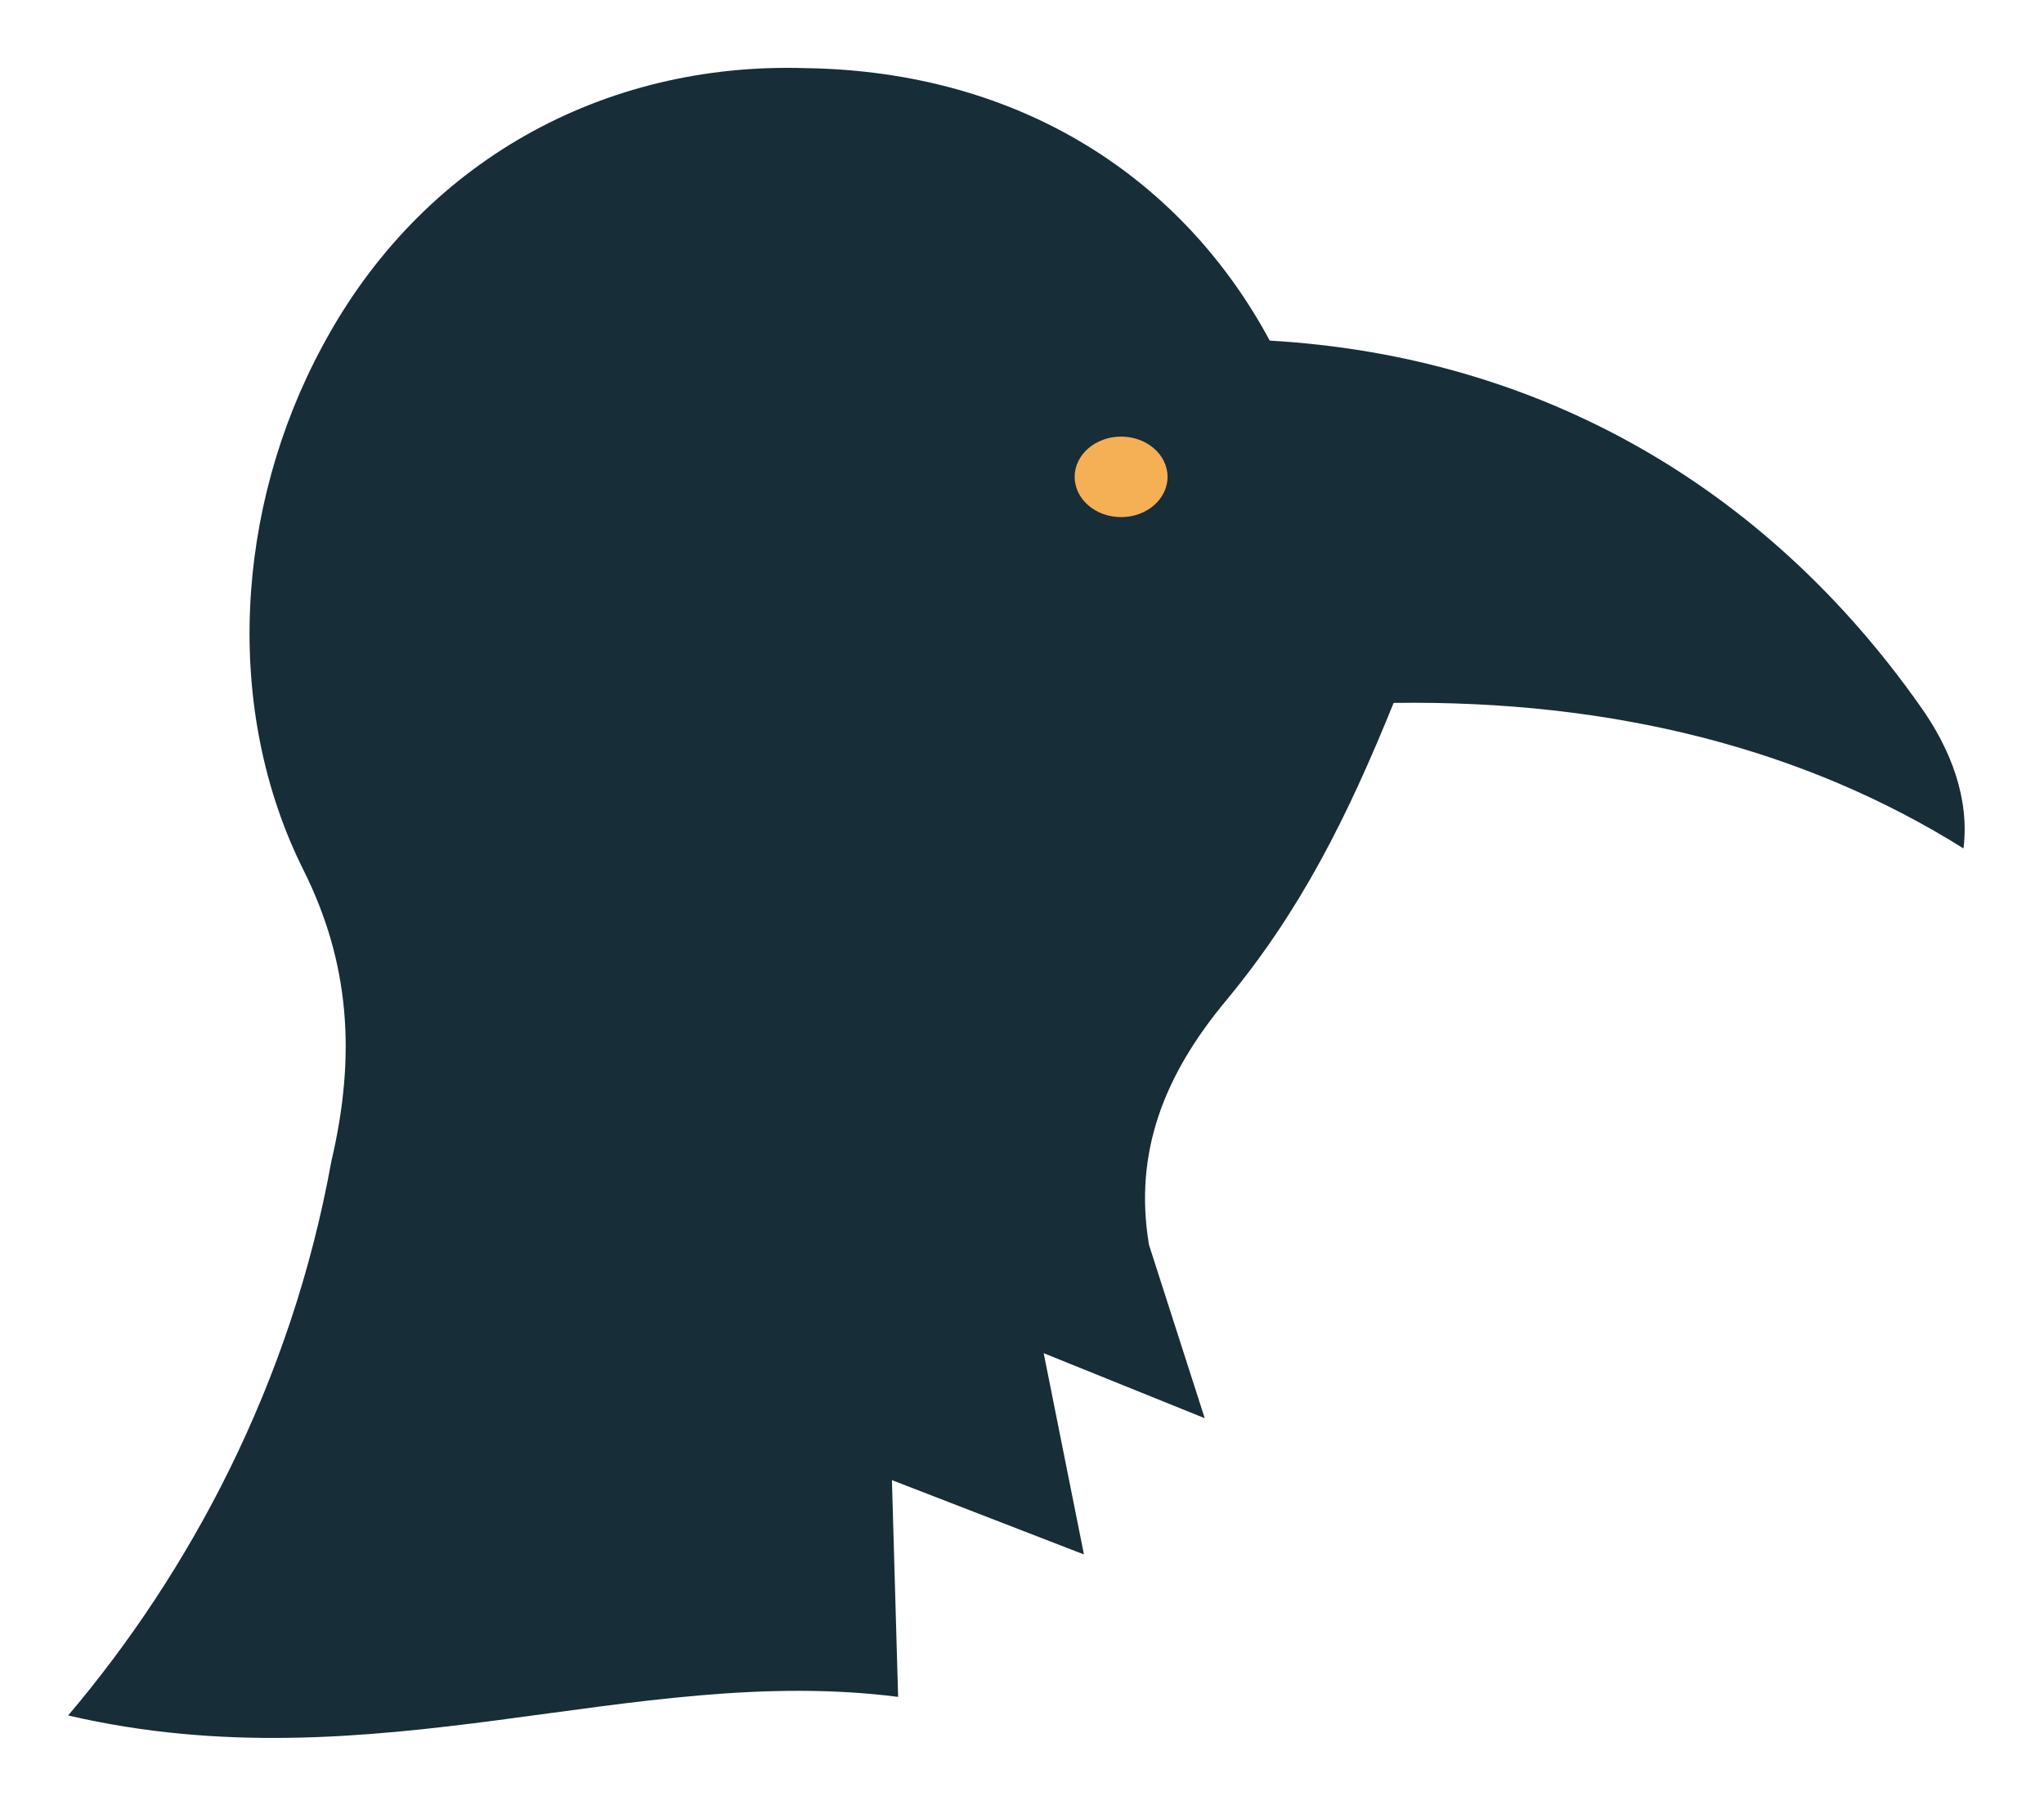
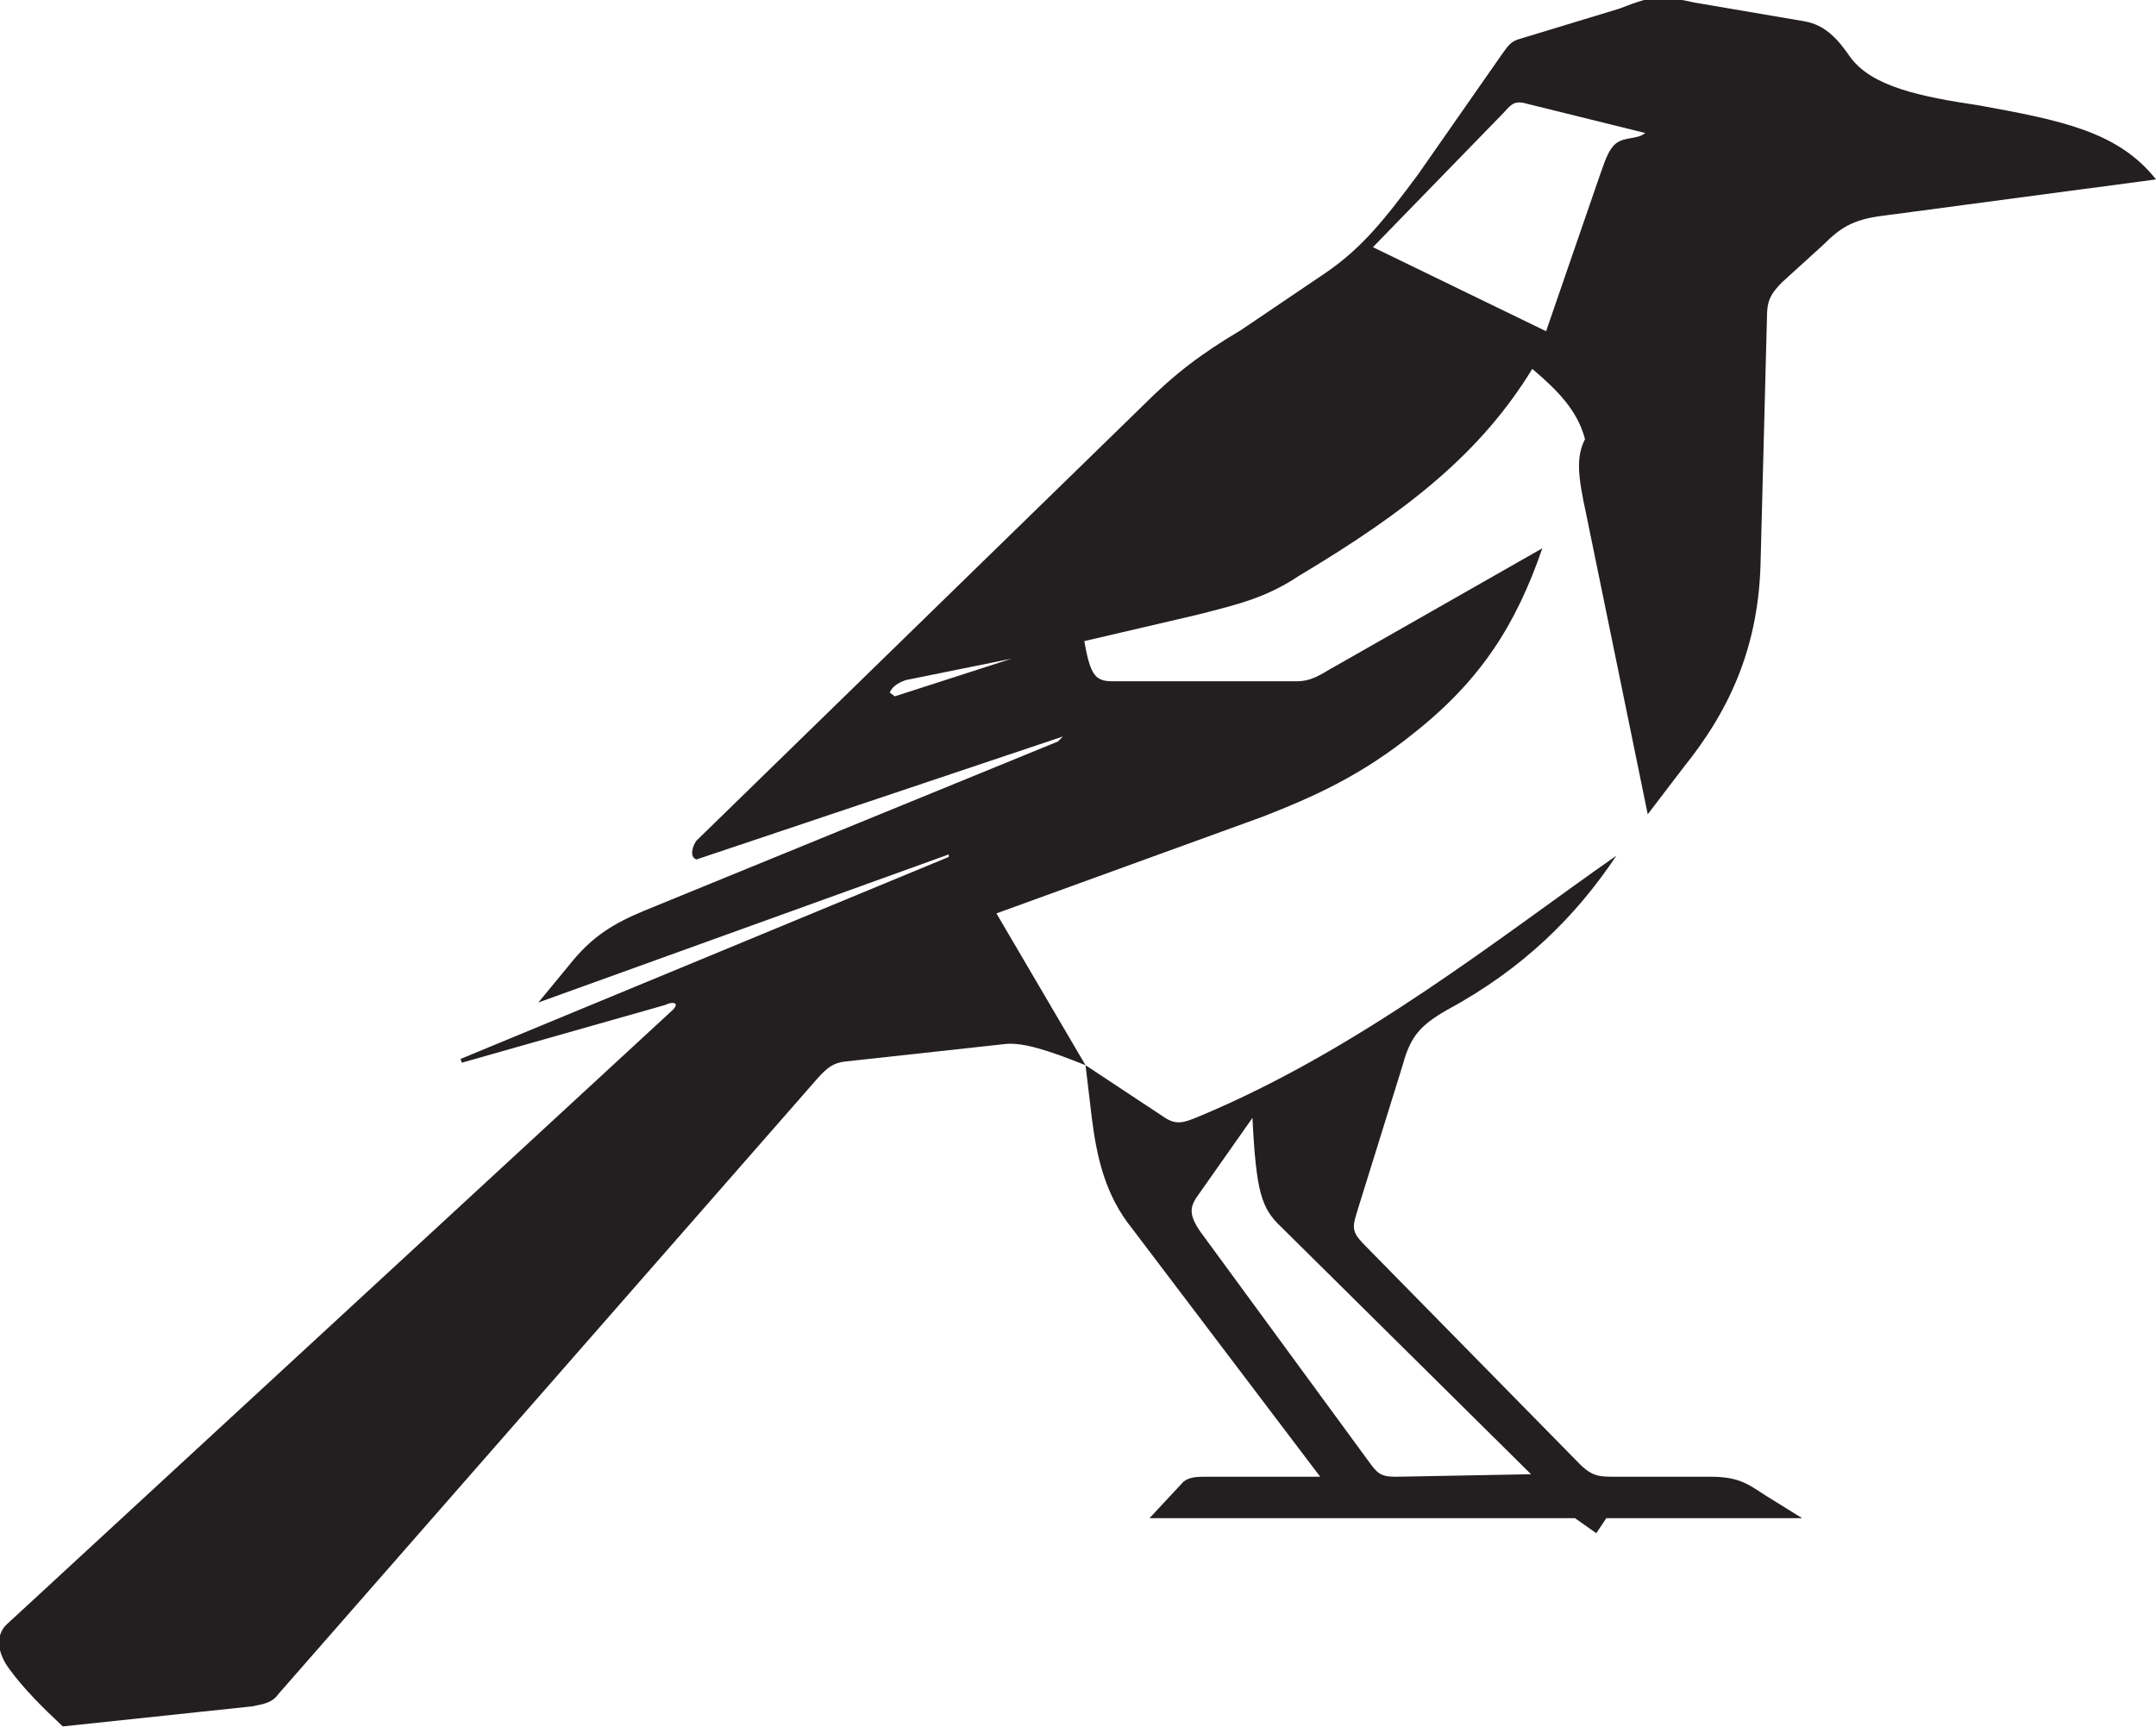
- <svg xmlns="http://www.w3.org/2000/svg" width="660" height="580" viewBox="230 240 660 580" role="img" aria-labelledby="title">
-   <path fill="#172D37" d="M252 794C291 748 324 687 337 615C345 581 343 551 328 521C302 469 306 404 334 352C366 292 425 260 490 262C560 263 612 298 640 350C727 355 800 397 850 468C860 482 866 498 864 514C813 482 751 466 680 467C665 504 650 534 626 563C606 587 596 612 601 642L619 698L567 677L580 742L518 718L520 788C434 777 351 817 252 794Z" />
-   <ellipse cx="592" cy="394" rx="15" ry="13" fill="#F5AF55" />
+ <svg xmlns="http://www.w3.org/2000/svg" width="1718" height="1376" viewBox="0 0 1718 1376" role="img" aria-labelledby="title">
+   <g fill="#231F20" fill-rule="evenodd">
+     <path d="M1310 0C1324-3 1337-1 1350 2L1438 17C1455 20 1465 32 1474 45C1491 69 1530 77 1577 84C1643 96 1688 105 1718 143L1500 172C1476 175 1466 182 1453 195L1420 225C1410 235 1408 241 1408 253L1403 445C1402 514 1379 565 1342 611L1313 649L1264 410C1257 378 1256 364 1263 350C1257 327 1241 311 1221 294C1180 361 1122 407 1035 459C1008 477 985 482 954 490L864 511C869 539 873 543 887 543H1033C1046 543 1053 537 1064 531L1229 437C1208 498 1180 542 1127 584C1085 618 1047 635 1006 651L794 728L865 849C835 837 816 831 802 832L674 846C664 847 659 851 651 860L222 1350C217 1357 211 1358 201 1360L50 1376C34 1361 19 1346 8 1331C-2 1318-4 1304 5 1295L536 805C542 799 536 798 530 801L368 847L367 844L756 683V681L429 799L457 765C473 746 489 736 513 726L843 591L847 587L555 685C549 683 552 674 555 670L911 323C936 298 957 282 989 263L1057 217C1086 197 1104 174 1130 139L1197 43C1202 36 1204 33 1211 31L1290 7C1298 4 1303 2 1310 0Z       M1094 197L1199 89C1205 82 1208 80 1218 83L1311 106C1304 112 1292 108 1285 117C1280 123 1277 134 1273 145L1232 264Z       M709 552C711 547 716 544 722 542L806 525L713 555Z" />
+     <path d="M865 849L927 890C937 897 943 895 955 890C1085 836 1199 744 1288 682C1256 730 1214 772 1153 805C1132 817 1124 826 1118 848L1081 967C1077 980 1078 983 1089 994L1255 1163C1268 1177 1273 1177 1288 1177H1363C1386 1177 1393 1183 1407 1192L1436 1210H1280L1272 1222L1255 1210H916L943 1181C948 1177 954 1177 962 1177H1052L902 979C881 953 874 923 870 891Z       M998 891L953 955C948 963 948 969 956 981L1093 1168C1099 1176 1103 1177 1113 1177L1220 1175L1021 978C1005 963 1001 950 998 891Z" />
+   </g>
</svg>
